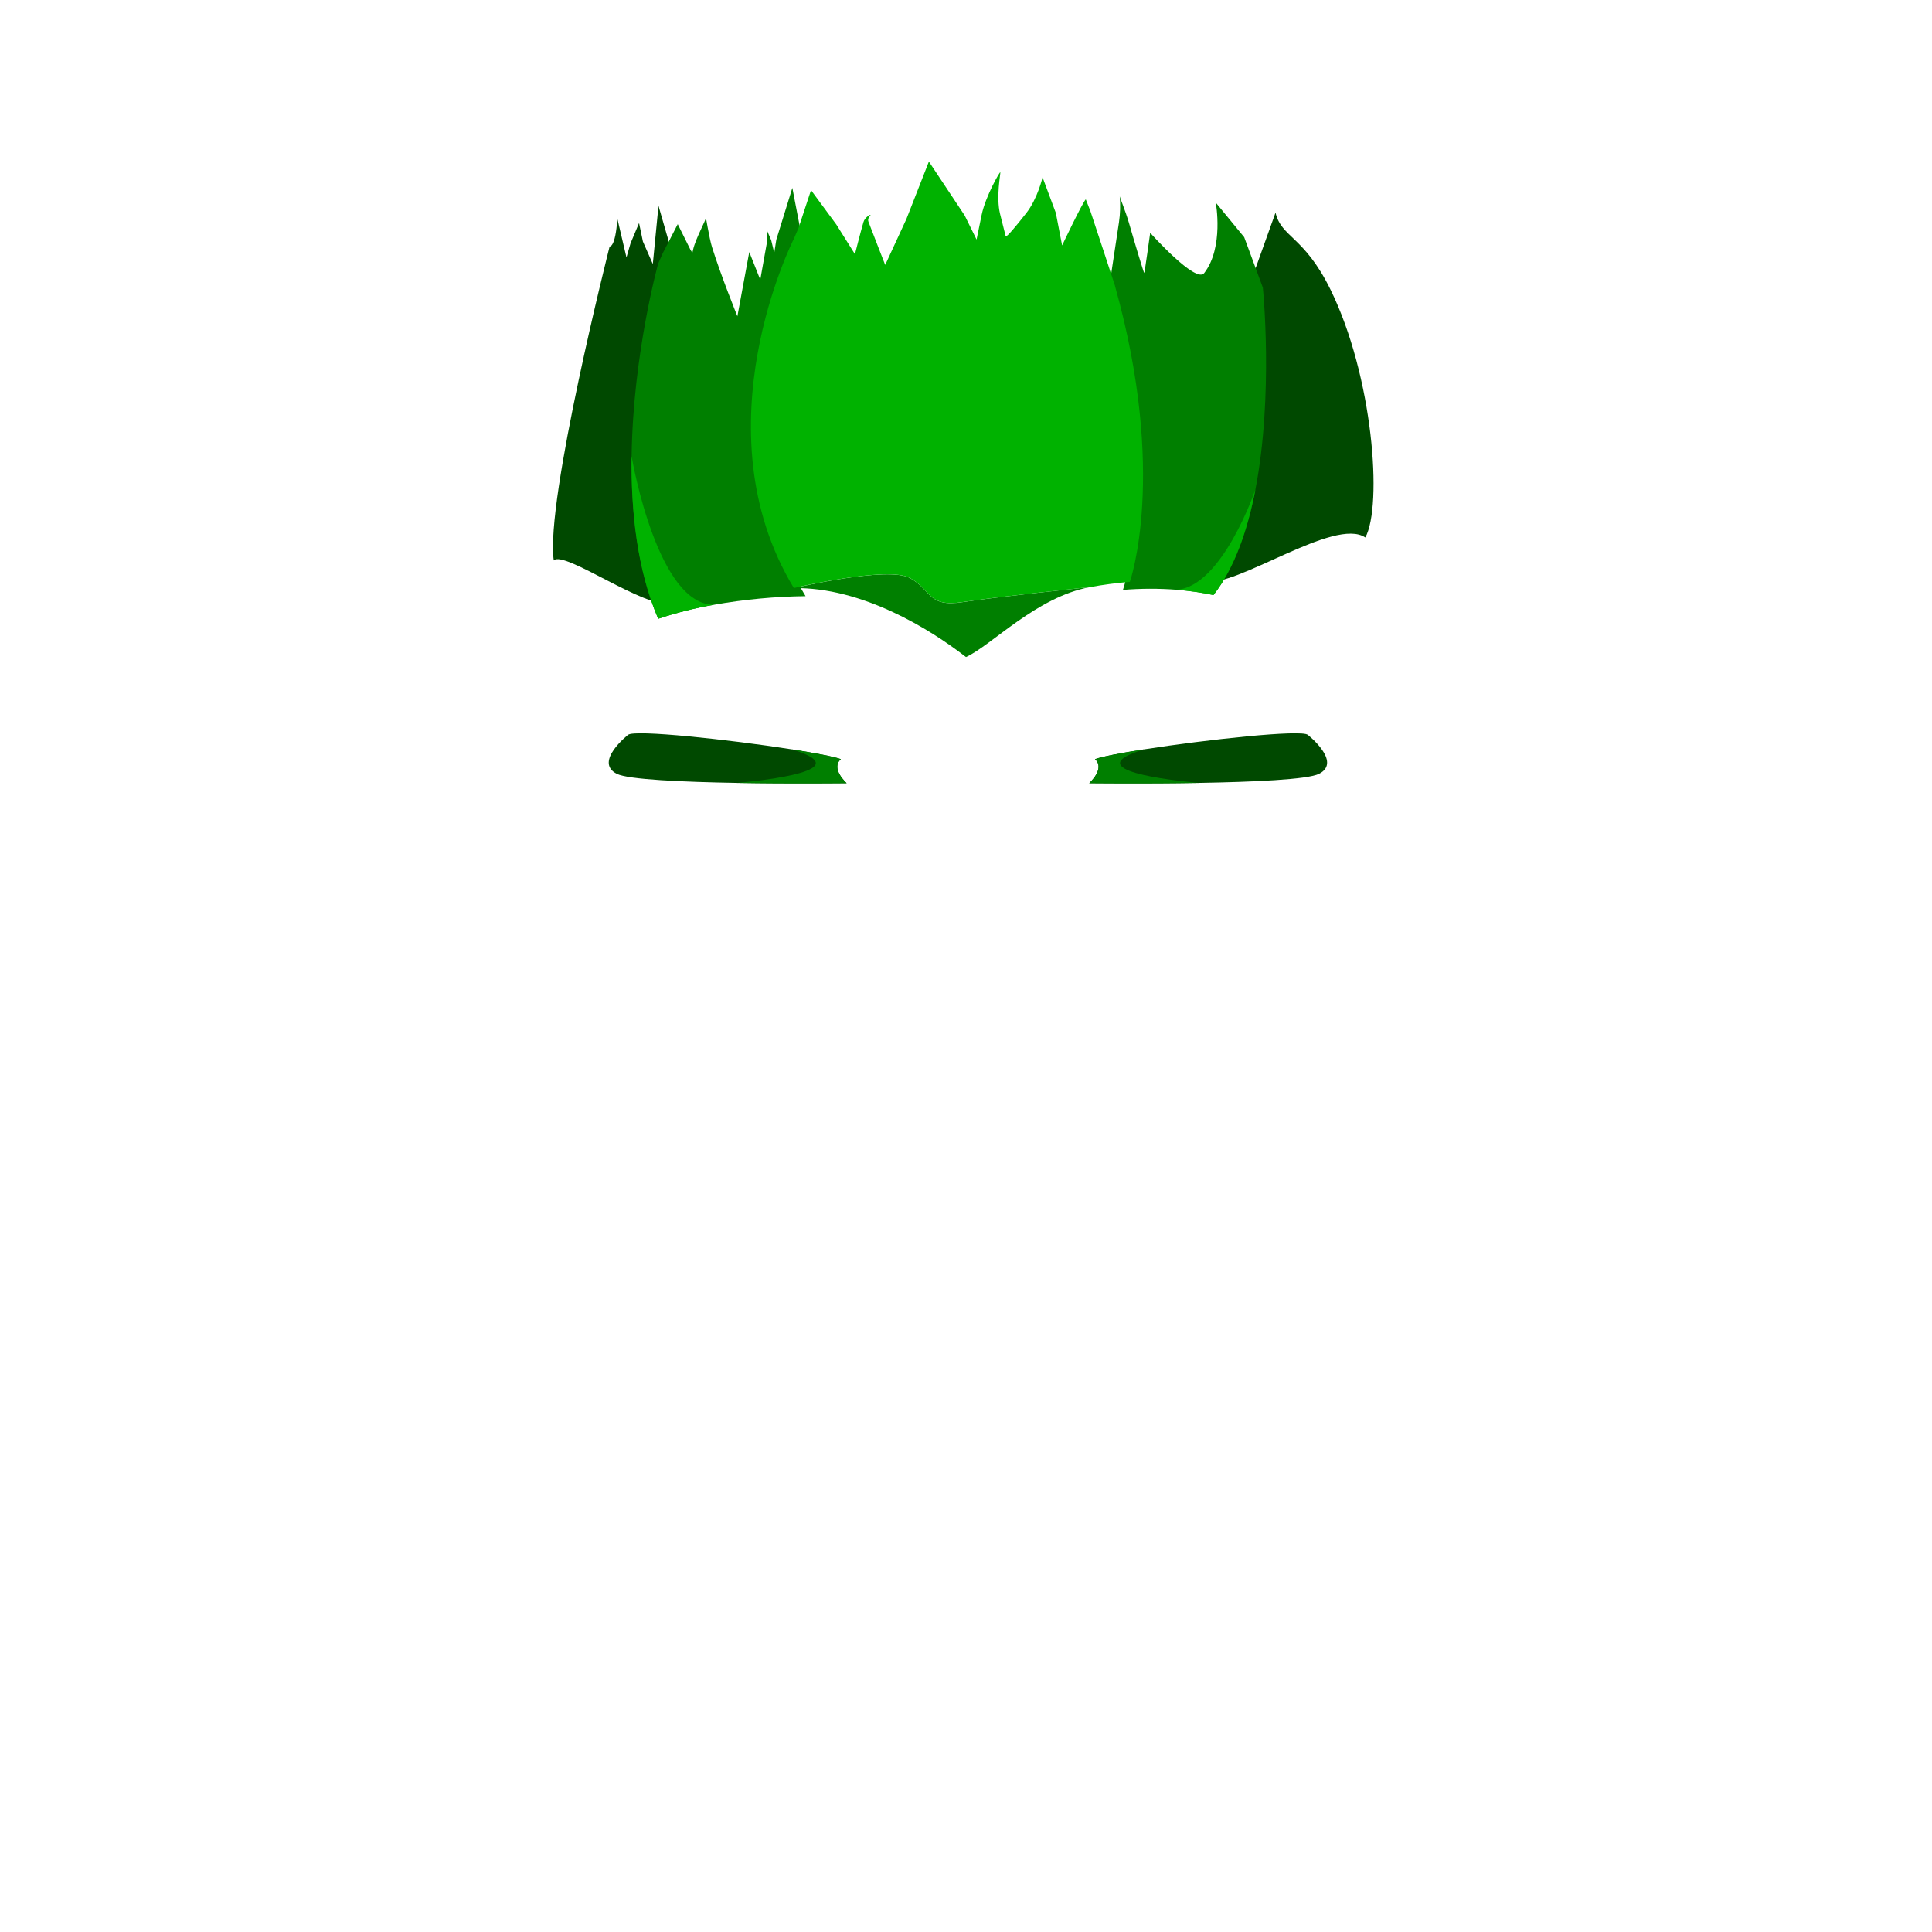
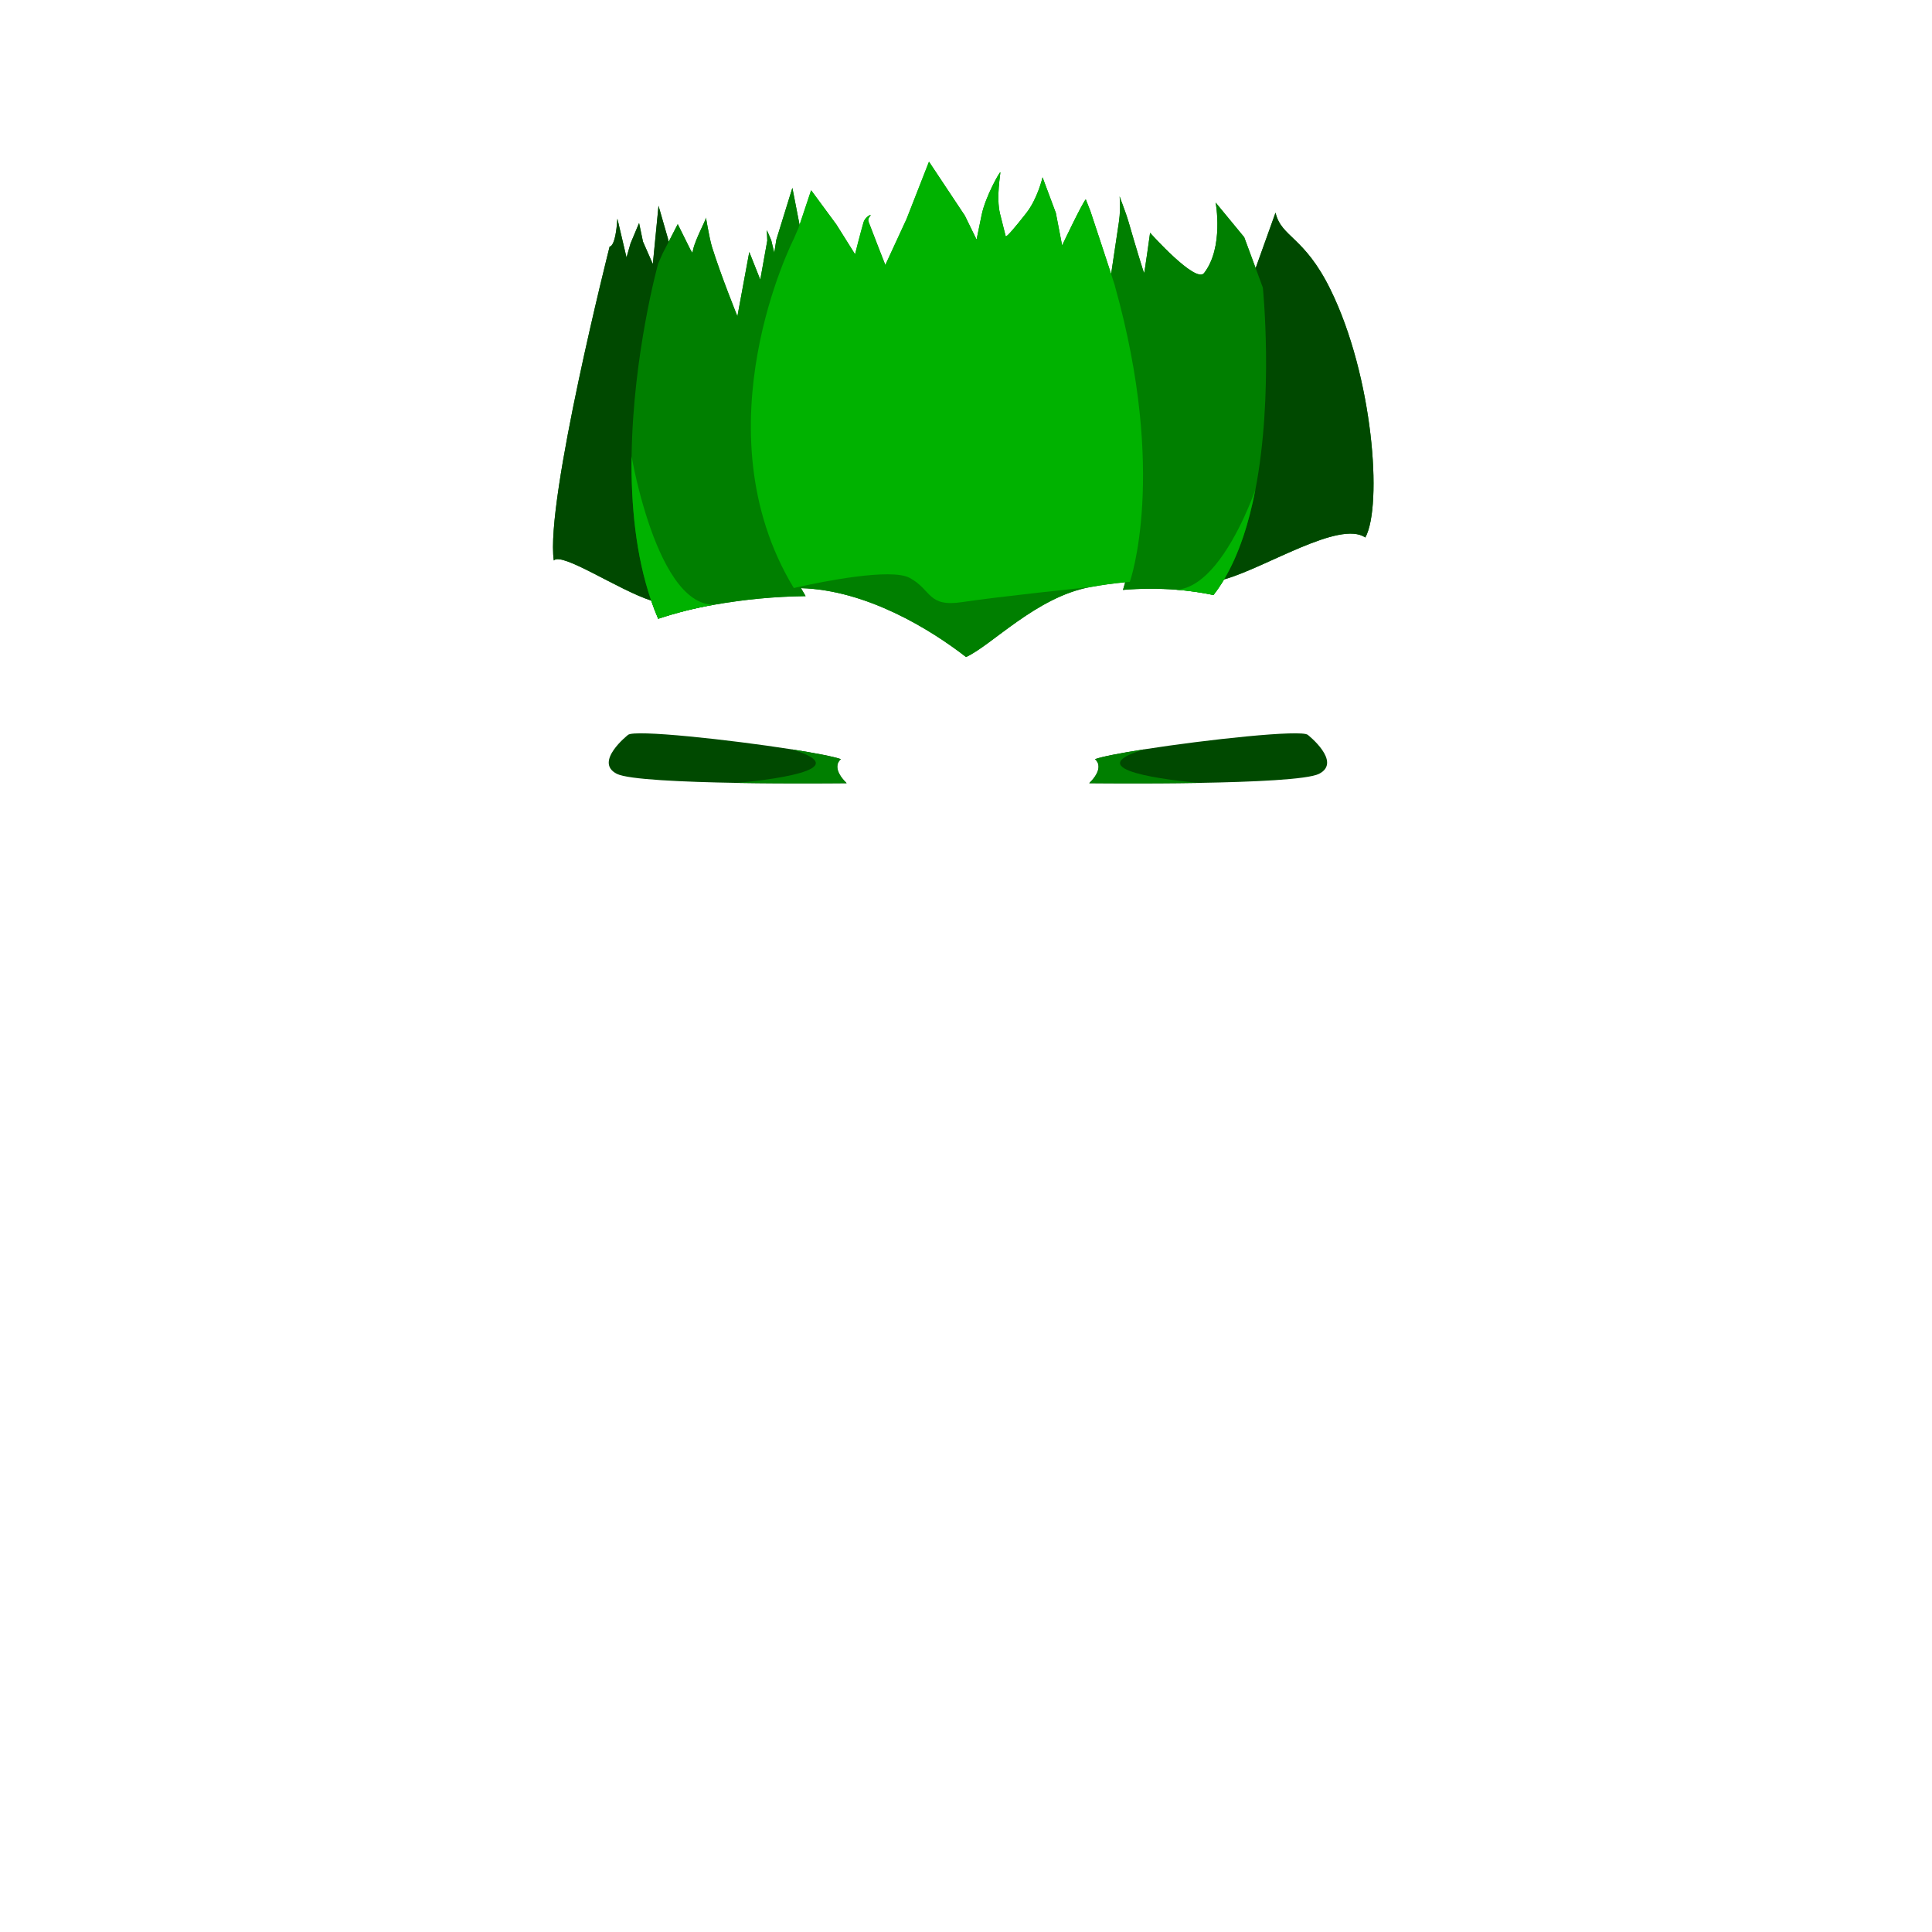
<svg xmlns="http://www.w3.org/2000/svg" viewBox="0 0 1000 1000">
  <defs>
-     <style>.cls-1{fill:none;}.cls-2{fill:#004900;}.cls-3{fill:#007f00;}.cls-4{fill:#00b200;}</style>
+     <style>.cls-1{fill:none;}.cls-2{fill:#007f00;}.cls-3{fill:#004900;}.cls-4{fill:#00b200;}</style>
  </defs>
  <g id="Layer_2" data-name="Layer 2">
    <g id="OutPut">
      <rect id="BG" class="cls-1" width="1000" height="1000" />
    </g>
    <g id="Green_Hair" data-name="Green Hair">
      <g id="_9" data-name="9">
        <g id="_8" data-name="8">
-           <path class="cls-2" d="M346.72,311.92c-11.8,4-54.83-27.39-60.09-21.84-4.5-30.7,28.91-162.5,28.91-162.5s3,.74,4-14.39l4.72,20.06,2.1-7.3,4.41-10.51,2,9.58,5.12,11.64,2.94-30.14,4.81,16.71,1.09,4.75s-31,111.55,0,183.92Z" />
-           <path class="cls-2" d="M706.7,278.2c-15.87-10.83-66.91,26.28-83.48,22.83,37-47.39,25.57-159.12,25.57-159.12l11.42-31.85c3,12.86,14.82,12.14,28.37,39.66C710.74,194.67,715.69,261.67,706.7,278.2Z" />
-           <path class="cls-3" d="M564.27,303.87c-27.81,5.07-51.1,30.26-64.27,36.21-19.07-14.82-53.94-36.16-89.09-35.68l0,0s48.48-11.51,60-5.25,9.11,15.29,27.31,12.51C515.93,308.93,561.86,304.12,564.27,303.87Z" />
-           <path class="cls-3" d="M649.79,253.46h0c-4,20.77-10.72,40.48-21.69,54.52A151.22,151.22,0,0,0,609,305.25h0a173.8,173.8,0,0,0-27.77.08s19.62-55.53-7.66-153c0,0,3.38-22.74,5.61-37.26a57.64,57.64,0,0,0,.4-13.41c.21,1,3,7.63,4.75,13.66,3.21,11.14,7.71,26,7.92,26s3.09-20.81,3.09-20.81,23.6,26.45,27.94,20.85c10.32-13.29,6-36.49,6-36.49L644,122.78l9.65,26.08S659.31,204.16,649.79,253.46Z" />
-           <path class="cls-3" d="M417,308.57A292.67,292.67,0,0,0,369.68,313h0a198.83,198.83,0,0,0-29,7.27h0c-10.89-25.39-14.14-55.6-13.76-84.11v0c.69-52.78,13.76-99.79,13.76-99.79l2.31-5.21,7.8-15.14,6.58,13.25,1,1.61s.15-.68.4-1.78c1.31-5.68,6.74-15.43,6.6-16.39-.4-2.75,1.7,10.53,3.16,15.17,4.69,15,13.14,35.84,13.14,35.84l6.15-33.27,5.69,14.32,3.62-20.21-.2-5.41,2.24,5.18,1.58,6.55,1.07-6.82,8.3-26.81L415,122.62l1.94,5.2s-50,98.07,0,180.73C417,308.55,417,308.57,417,308.57Z" />
-           <path class="cls-4" d="M584.81,301.16c-7,.57-13.86,1.5-20.45,2.7h-.09c-2.41.25-48.34,5.06-66.07,7.77-18.2,2.78-15.78-6.26-27.31-12.51s-60,5.25-60,5.25c-50-82.66,0-180.74,0-180.74l2.43-5.64,6.46-19.57,13.07,17.74,9.67,15.41s2.69-10.74,4.4-16.61c.71-2.45,3.57-4.06,3.66-3.7s-1.79,1.6-1.08,3.48c2.67,7.07,8.68,22.38,8.68,22.38l11-23.83,11.61-29.65,18.54,27.9L505.47,124s1.21-6,2.64-12.83c2-9.58,9.48-22.56,9.66-22s-2.29,12.86-.13,21.59c1.42,5.71,2.65,10.63,2.89,11.45.28,1,5.31-5.08,10.59-11.81,6-7.63,8.5-18.63,8.5-18.63l6.88,18.43,3.25,16.85S560.19,105,562,103.18c.78,1.95,1.56,3.92,2.32,5.91,0,.11.07.22.12.33,4,11.9,12.05,36.62,12.71,38.59l0,.13C604.44,245.63,584.81,301.16,584.81,301.16Z" />
-           <path class="cls-4" d="M369.67,313a198.83,198.83,0,0,0-29,7.27h0c-10.89-25.39-14.14-55.6-13.76-84.11C327.53,239.91,340.72,313.49,369.67,313Z" />
-           <path class="cls-4" d="M649.77,253.46c-4,20.77-10.72,40.48-21.69,54.52A151.22,151.22,0,0,0,609,305.25C632.66,303.72,649.77,253.46,649.77,253.46Z" />
+           <path class="cls-2" d="M706.7,278.2c-13.32-9.09-51.44,15.61-73.14,21.72a76.47,76.47,0,0,1-5.48,8.06A151.22,151.22,0,0,0,609,305.25h0a173.8,173.8,0,0,0-27.77.08s.47-1.33,1.17-3.95c-6.15.57-12.17,1.42-18,2.48h-.09c-27.81,5.07-51.1,30.26-64.27,36.21-18.41-14.31-51.55-34.7-85.45-35.65q1.15,2.07,2.4,4.12s0,0,0,0A292.67,292.67,0,0,0,369.68,313h0a198.83,198.83,0,0,0-29,7.27h0q-2-4.61-3.62-9.4c-17.16-5.56-46.13-25.26-50.39-20.77-4.5-30.7,28.91-162.5,28.91-162.5s3,.74,4-14.39l4.72,20.06,2.1-7.3,4.41-10.51,2,9.58,5.12,11.64,2.94-30.14,4.81,16.71.43,1.87,4.7-9.13,6.58,13.25,1,1.61s.15-.68.4-1.78c1.31-5.68,6.74-15.43,6.6-16.39-.4-2.75,1.7,10.53,3.16,15.17,4.69,15,13.14,35.84,13.14,35.84l6.15-33.27,5.69,14.32,3.62-20.21-.2-5.41,2.24,5.18,1.58,6.55,1.07-6.82,8.3-26.81,3.75,19.28,6-18,13.07,17.74,9.67,15.41s2.69-10.74,4.4-16.61c.71-2.45,3.57-4.06,3.66-3.7s-1.79,1.6-1.08,3.48c2.67,7.07,8.68,22.38,8.68,22.38l11-23.83,11.61-29.65,18.54,27.9L505.47,124s1.21-6,2.64-12.83c2-9.58,9.48-22.56,9.66-22s-2.29,12.86-.13,21.59c1.42,5.71,2.65,10.63,2.89,11.45.28,1,5.31-5.08,10.59-11.81,6-7.63,8.5-18.63,8.5-18.63l6.88,18.43,3.25,16.85S560.19,105,562,103.18c.78,1.95,1.56,3.92,2.32,5.91,0,.11.07.22.12.33,2.87,8.57,7.85,23.79,10.67,32.37,1.17-7.85,2.79-18.59,4-26.74a57.64,57.64,0,0,0,.4-13.41c.21,1,3,7.63,4.75,13.66,3.21,11.14,7.71,26,7.92,26s3.09-20.81,3.09-20.81,23.6,26.45,27.94,20.85c10.32-13.29,6-36.49,6-36.49L644,122.78l5.92,16,10.29-28.71c3,12.86,14.82,12.14,28.37,39.66C710.74,194.67,715.69,261.67,706.7,278.2Z" />
+           <path class="cls-3" d="M346.72,311.92c-2.25.77-5.65.24-9.7-1.07-17.16-5.56-46.13-25.26-50.39-20.77-4.5-30.7,28.91-162.5,28.91-162.5s3,.74,4-14.39l4.72,20.06,2.1-7.3,4.41-10.51,2,9.58,5.12,11.64,2.94-30.14,4.81,16.71.43,1.87.66,2.88s-20.86,75-11.26,141.9c2.1,14.69,5.67,29,11.26,42Z" />
+           <path class="cls-3" d="M706.7,278.2c-13.32-9.09-51.44,15.61-73.14,21.72-4.14,1.17-7.68,1.66-10.34,1.11a80,80,0,0,0,5.8-8.58c30-51,19.77-150.54,19.77-150.54l1.13-3.14,10.29-28.71c3,12.86,14.82,12.14,28.37,39.66C710.74,194.67,715.69,261.67,706.7,278.2Z" />
+           <path class="cls-2" d="M564.27,303.87c-27.81,5.07-51.1,30.26-64.27,36.21-18.41-14.31-51.55-34.7-85.45-35.65-1.22,0-2.43-.05-3.64,0l0,0s1.18-.28,3.23-.73c11-2.43,47.05-9.8,56.78-4.52,11.53,6.25,9.11,15.29,27.31,12.51C515.93,308.93,561.86,304.12,564.27,303.87Z" />
+           <path class="cls-2" d="M649.79,253.46h0v0c-3.28,17-8.4,33.36-16.2,46.42a76.47,76.47,0,0,1-5.48,8.06A151.22,151.22,0,0,0,609,305.25h0a173.8,173.8,0,0,0-27.77.08s.47-1.33,1.17-3.95c3.78-14.26,14.22-66.68-8.83-149.07,0,0,.65-4.38,1.57-10.52,1.17-7.85,2.79-18.59,4-26.74a57.64,57.64,0,0,0,.4-13.41c.21,1,3,7.63,4.75,13.66,3.21,11.14,7.71,26,7.92,26s3.09-20.81,3.09-20.81,23.6,26.45,27.94,20.85c10.32-13.29,6-36.49,6-36.49L644,122.78l5.92,16,3.73,10.09S659.31,204.16,649.79,253.46Z" />
+           <path class="cls-2" d="M417,308.57A292.67,292.67,0,0,0,369.68,313h0a198.83,198.83,0,0,0-29,7.27h0q-2-4.61-3.62-9.4c-8-23.26-10.47-49.64-10.14-74.71v0c.69-52.78,13.76-99.79,13.76-99.79l2.31-5.21,3.1-6,4.7-9.13,6.58,13.25,1,1.61s.15-.68.4-1.78c1.31-5.68,6.74-15.43,6.6-16.39-.4-2.75,1.7,10.53,3.16,15.17,4.69,15,13.14,35.84,13.14,35.84l6.15-33.27,5.69,14.32,3.62-20.21-.2-5.41,2.24,5.18,1.58,6.55,1.07-6.82,8.3-26.81,3.75,19.28,1.2,6.14,1.94,5.2s-48,94.24-2.84,175.83c.14.26.29.52.44.78q1.15,2.07,2.4,4.12S417,308.57,417,308.57Z" />
+           <path class="cls-4" d="M584.81,301.16l-2.47.22c-6.15.57-12.17,1.42-18,2.48h-.09c-2.41.25-48.34,5.06-66.07,7.77-18.2,2.78-15.78-6.26-27.31-12.51-9.73-5.28-45.76,2.09-56.78,4.52-2.05.45-3.23.73-3.23.73-50-82.66,0-180.74,0-180.74l2.43-5.64.5-1.52,6-18,13.07,17.74,9.67,15.41s2.69-10.74,4.4-16.61c.71-2.45,3.57-4.06,3.66-3.7s-1.79,1.6-1.08,3.48c2.67,7.07,8.68,22.38,8.68,22.38l11-23.83,11.61-29.65,18.54,27.9L505.47,124s1.21-6,2.64-12.83c2-9.58,9.48-22.56,9.66-22s-2.29,12.86-.13,21.59c1.42,5.71,2.65,10.63,2.89,11.45.28,1,5.31-5.08,10.59-11.81,6-7.63,8.5-18.63,8.5-18.63l6.88,18.43,3.25,16.85S560.19,105,562,103.18c.78,1.95,1.56,3.92,2.32,5.91,0,.11.07.22.12.33,2.87,8.57,7.85,23.79,10.67,32.37l2,6.22,0,.13C604.44,245.63,584.81,301.16,584.81,301.16Z" />
+           <path class="cls-4" d="M369.67,313a198.83,198.83,0,0,0-29,7.27h0q-2-4.61-3.62-9.4c-8-23.26-10.47-49.64-10.14-74.71a256.79,256.79,0,0,0,8.57,33.74C342.36,290.67,353.58,313.27,369.67,313Z" />
+           <path class="cls-4" d="M649.76,253.5c-3.28,17-8.4,33.36-16.2,46.42a76.47,76.47,0,0,1-5.48,8.06A151.22,151.22,0,0,0,609,305.25c7.44-.48,14.24-5.77,20.06-12.8C641.43,277.45,649.4,254.53,649.76,253.5Z" />
        </g>
-         <path class="cls-2" d="M438.24,405.37s-27.85.34-56.72-.15c-27.73-.47-56.4-1.7-62.28-4.7-12-6.13,5.81-20.13,5.81-20.13,3.13-2.91,52.64,2.45,84.74,7.47h0c12.07,1.89,21.67,3.73,25.43,5.07C429.74,397.83,438.24,405.37,438.24,405.37Z" />
-         <path class="cls-3" d="M438.24,405.37s-27.85.34-56.72-.15c13.47-1.22,63.81-6.64,28.29-17.35,12.07,1.89,21.67,3.73,25.43,5.07C429.74,397.83,438.24,405.37,438.24,405.37Z" />
-         <path class="cls-2" d="M563.76,405.37s27.85.34,56.72-.15c27.73-.47,56.4-1.7,62.28-4.7,12-6.13-5.81-20.13-5.81-20.13-3.13-2.91-52.64,2.45-84.74,7.47h0c-12.07,1.89-21.67,3.73-25.43,5.07C572.26,397.83,563.76,405.37,563.76,405.37Z" />
-         <path class="cls-3" d="M563.76,405.37s27.85.34,56.72-.15c-13.47-1.22-63.81-6.64-28.29-17.35-12.07,1.89-21.67,3.73-25.43,5.07C572.26,397.83,563.76,405.37,563.76,405.37Z" />
+         <path class="cls-3" d="M438.24,405.37s-27.85.34-56.72-.15c-27.73-.47-56.4-1.7-62.28-4.7-12-6.13,5.81-20.13,5.81-20.13,3.13-2.91,52.64,2.45,84.74,7.47h0c12.07,1.89,21.67,3.73,25.43,5.07C429.74,397.83,438.24,405.37,438.24,405.37Z" />
+         <path class="cls-2" d="M438.24,405.37s-27.85.34-56.72-.15c13.47-1.22,63.81-6.64,28.29-17.35,12.07,1.89,21.67,3.73,25.43,5.07C429.74,397.83,438.24,405.37,438.24,405.37Z" />
+         <path class="cls-3" d="M563.76,405.37s27.85.34,56.72-.15c27.73-.47,56.4-1.7,62.28-4.7,12-6.13-5.81-20.13-5.81-20.13-3.13-2.91-52.64,2.45-84.74,7.47h0c-12.07,1.89-21.67,3.73-25.43,5.07C572.26,397.83,563.76,405.37,563.76,405.37Z" />
+         <path class="cls-2" d="M563.76,405.37s27.85.34,56.72-.15c-13.47-1.22-63.81-6.64-28.29-17.35-12.07,1.89-21.67,3.73-25.43,5.07C572.26,397.83,563.76,405.37,563.76,405.37Z" />
      </g>
    </g>
  </g>
</svg>
